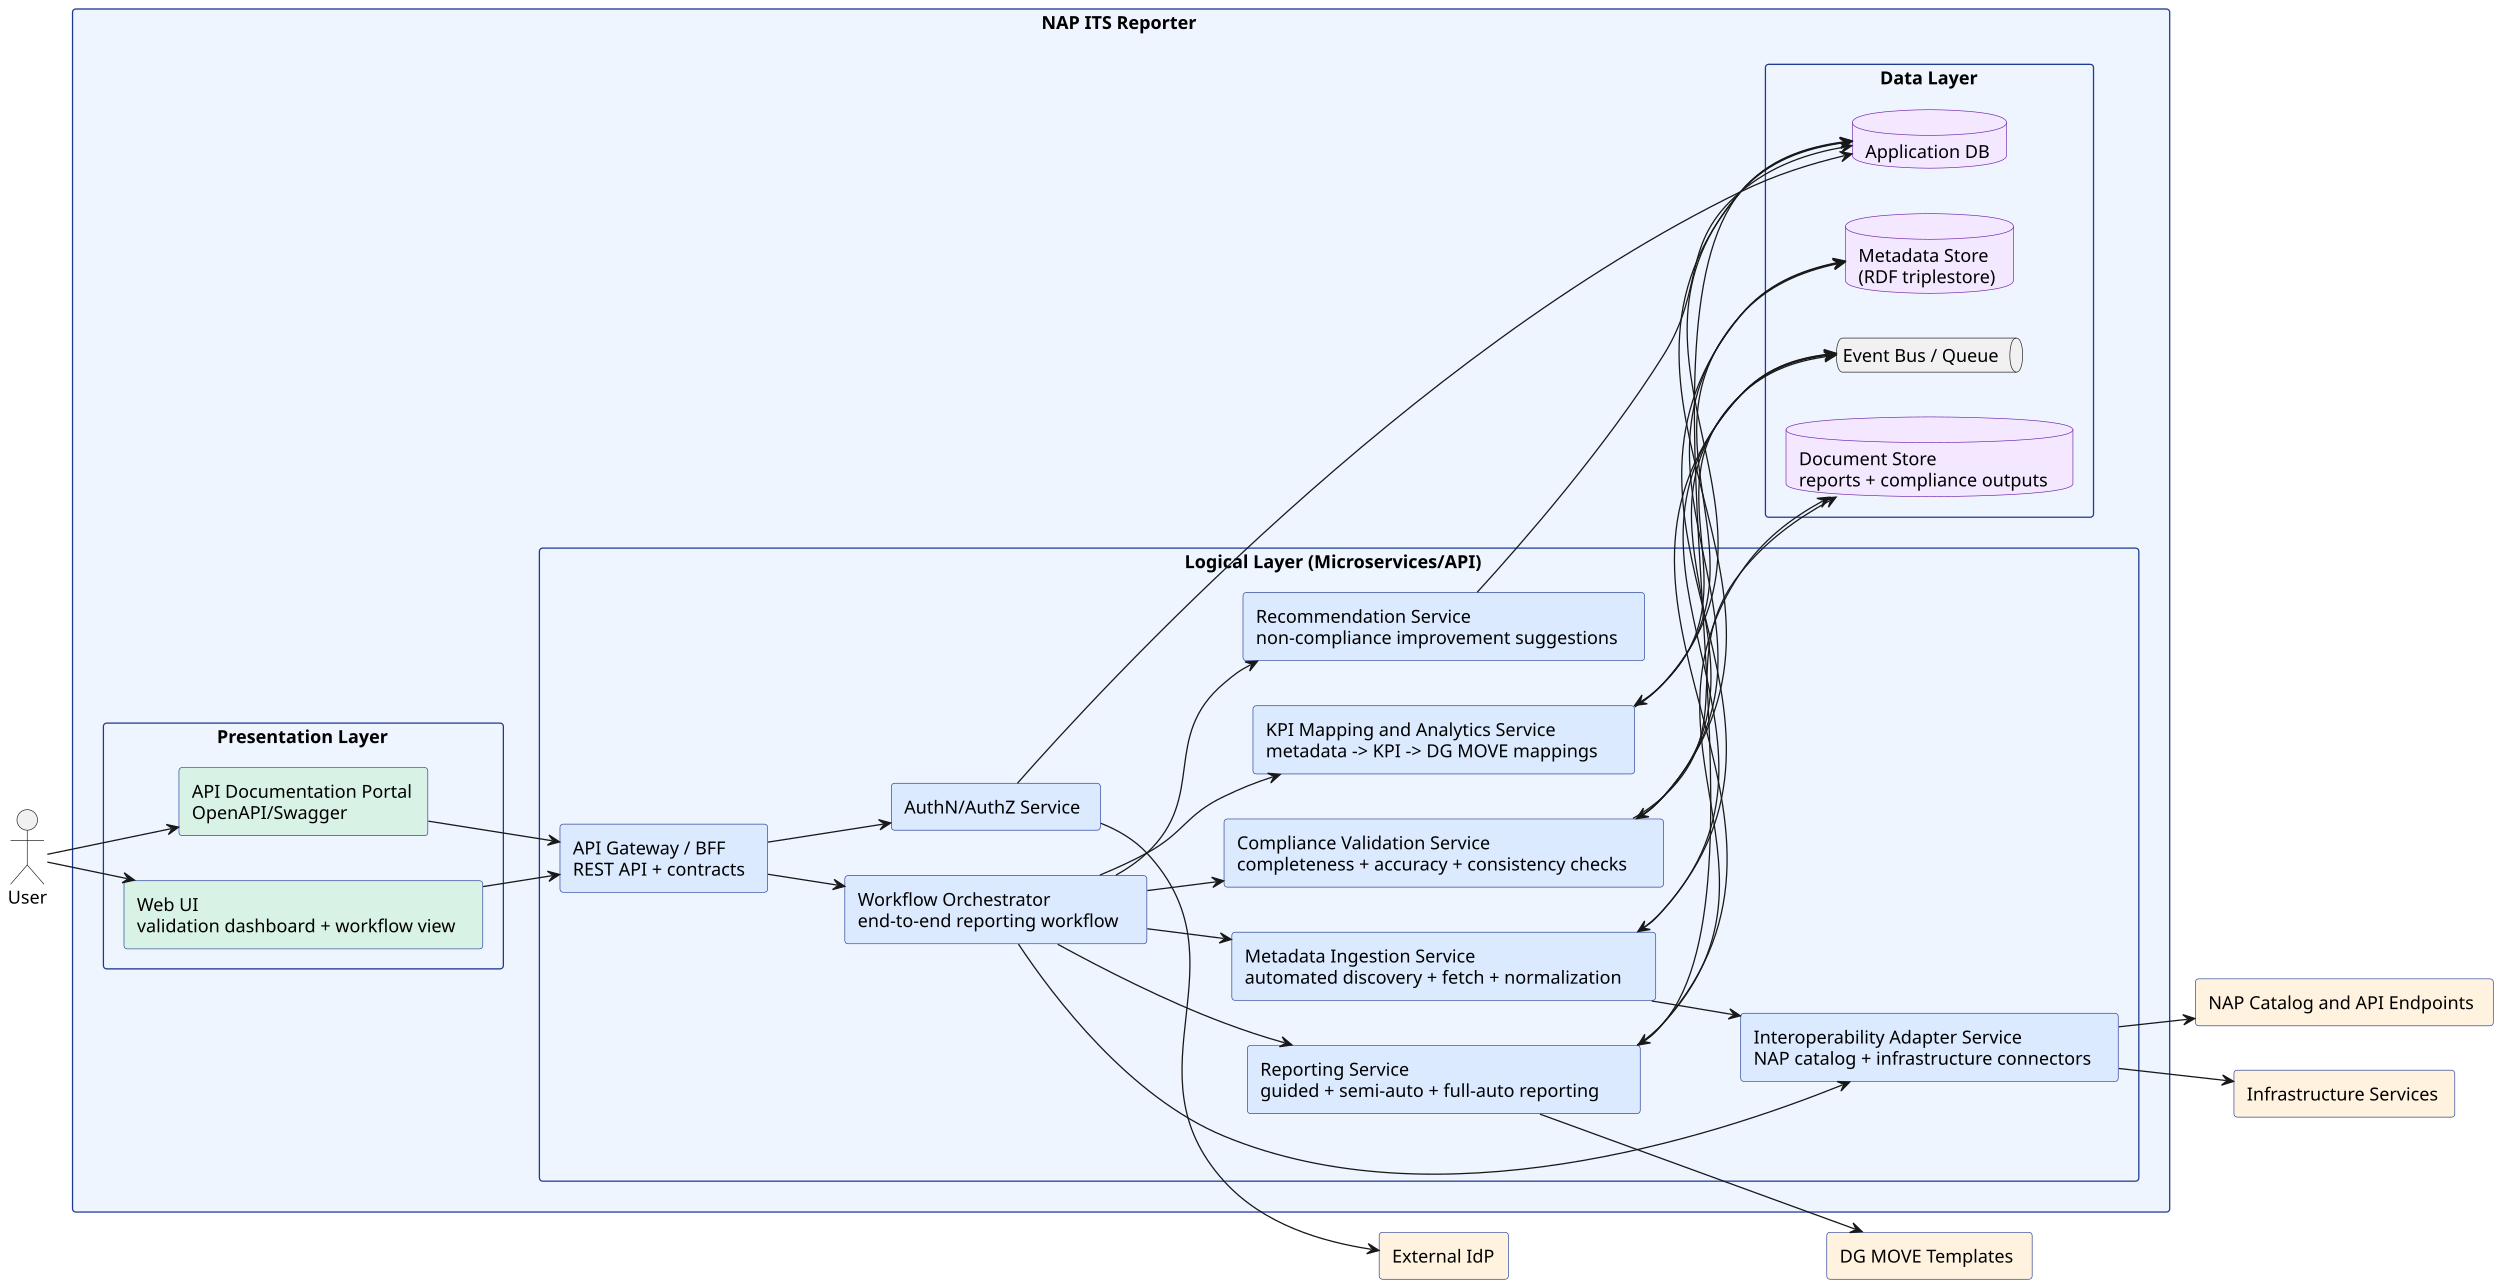
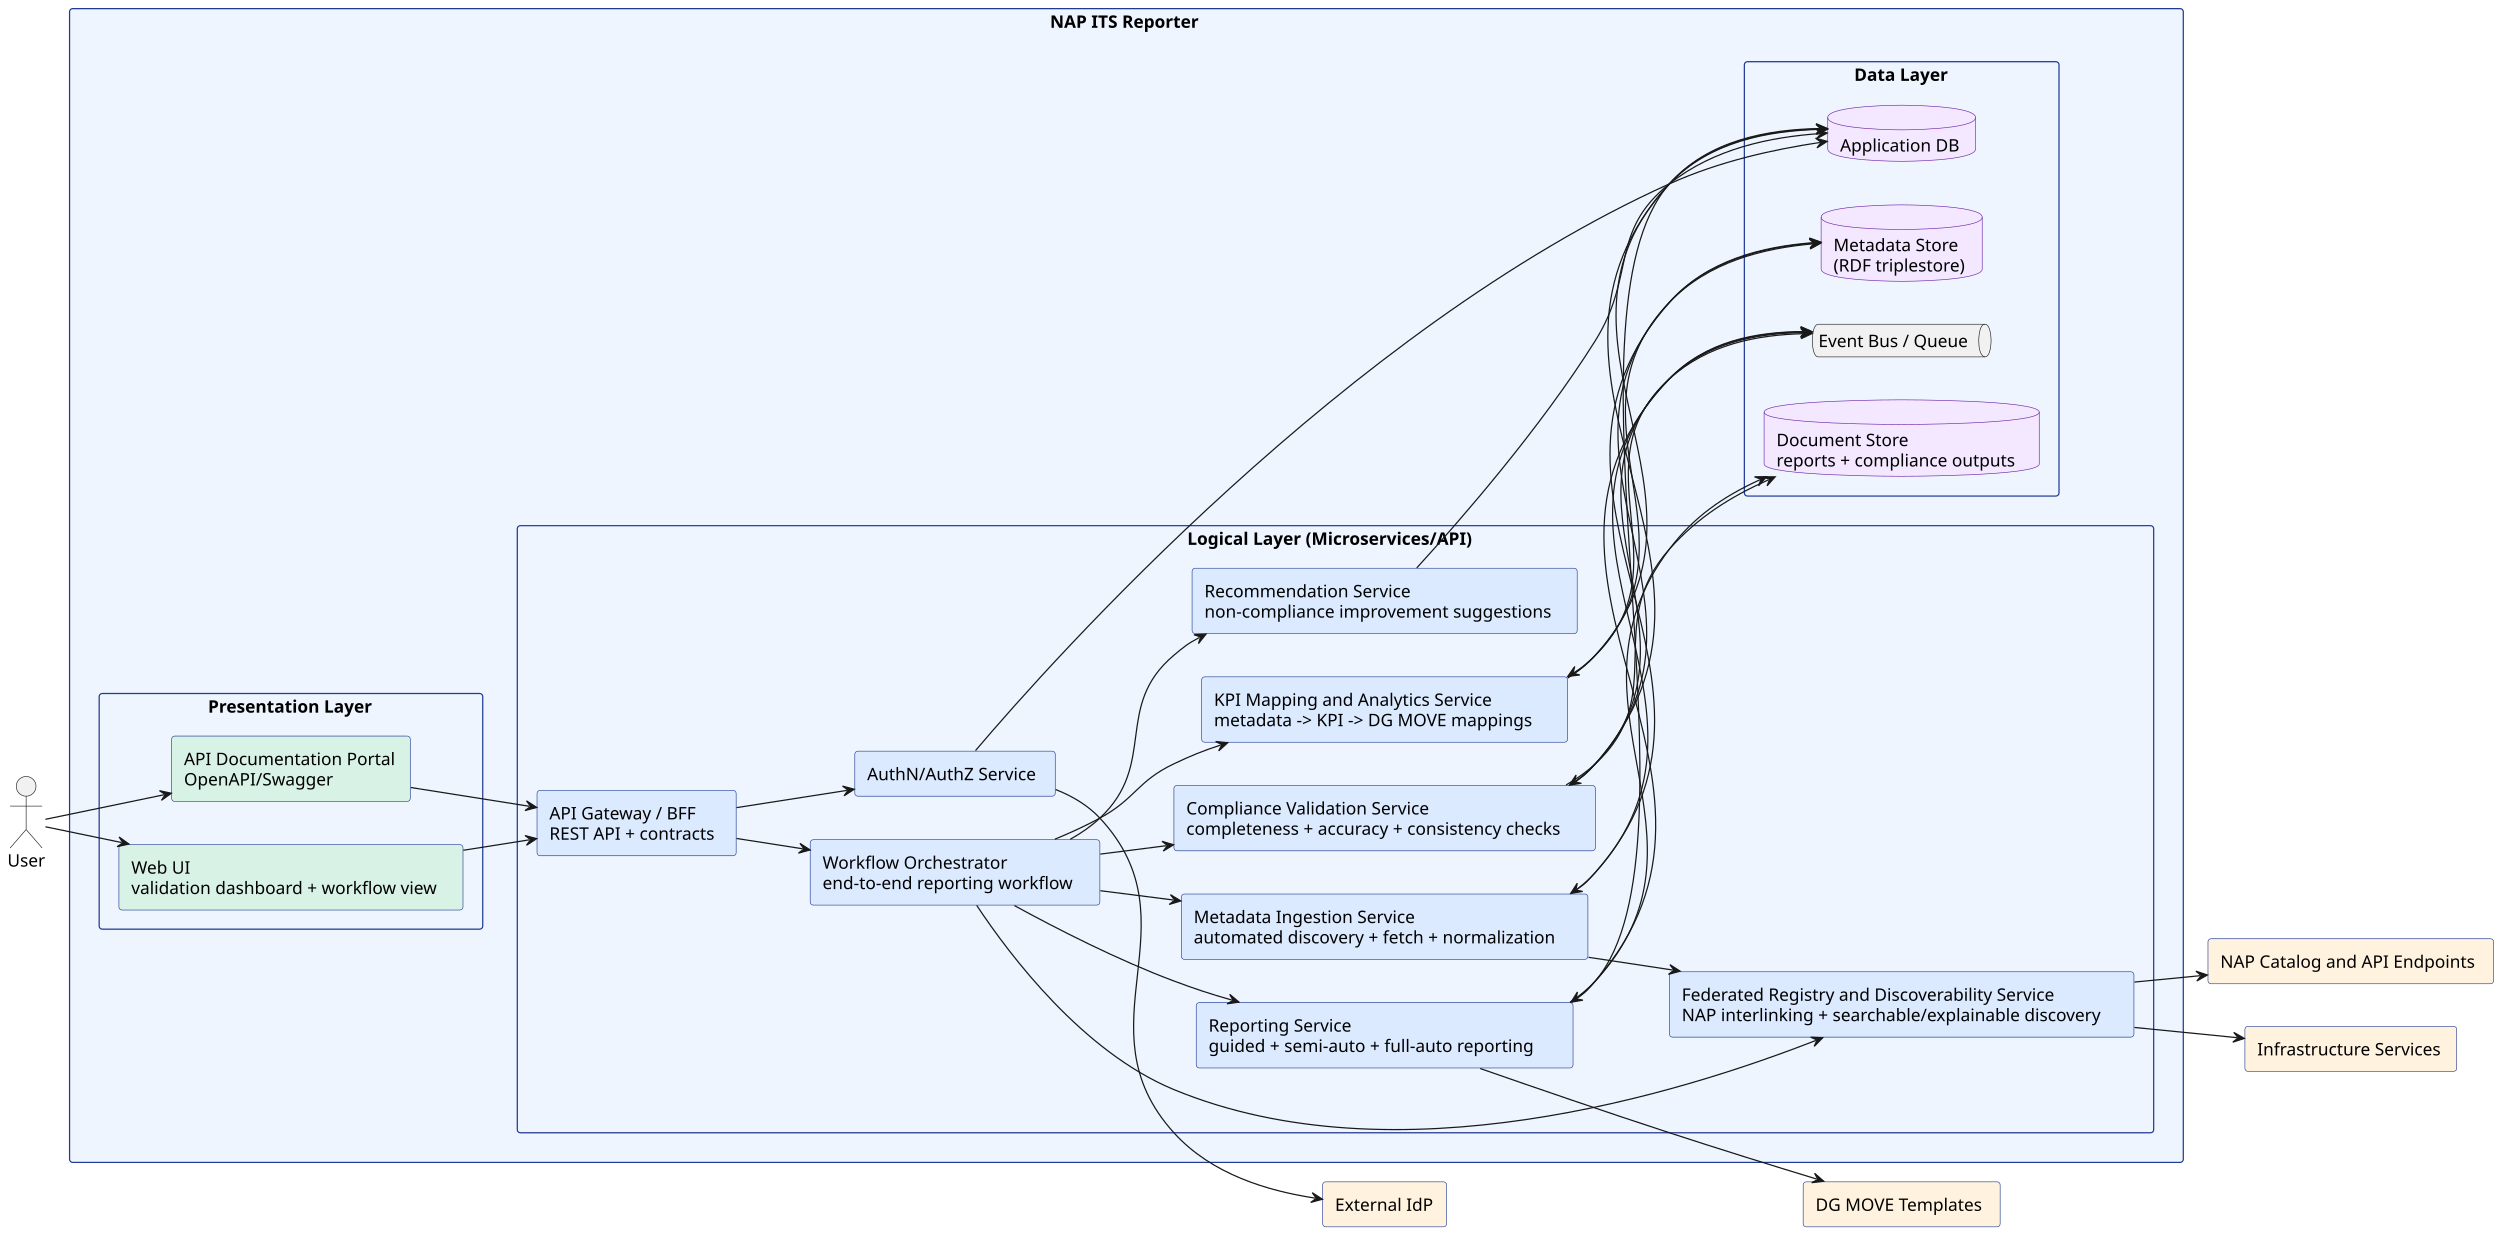
- <svg xmlns="http://www.w3.org/2000/svg" contentStyleType="text/css" data-diagram-type="DESCRIPTION" height="1000px" preserveAspectRatio="none" style="width:1943px;height:1000px;background:#FFFFFF;" version="1.1" viewBox="0 0 1943 1000" width="1943px" zoomAndPan="magnify">
+ <svg xmlns="http://www.w3.org/2000/svg" contentStyleType="text/css" data-diagram-type="DESCRIPTION" height="1000px" preserveAspectRatio="none" style="width:2026px;height:1000px;background:#FFFFFF;" version="1.1" viewBox="0 0 2026 1000" width="2026px" zoomAndPan="magnify">
  <defs />
  <g>
    <g class="cluster" data-entity="NAP ITS Reporter" data-source-line="18" data-uid="ent0003" id="cluster_NAP ITS Reporter">
-       <rect fill="#EEF5FF" height="935" rx="2.5" ry="2.5" style="stroke:#1F3A93;stroke-width:1;" width="1629.92" x="56.37" y="7" />
-       <text fill="#000000" font-family="sans-serif" font-size="14" font-weight="bold" lengthAdjust="spacing" textLength="123.867" x="809.396" y="22.535">NAP ITS Reporter</text>
+       <rect fill="#EEF5FF" height="935" rx="2.5" ry="2.5" style="stroke:#1F3A93;stroke-width:1;" width="1712.97" x="56.37" y="7" />
+       <text fill="#000000" font-family="sans-serif" font-size="14" font-weight="bold" lengthAdjust="spacing" textLength="123.867" x="850.921" y="22.535">NAP ITS Reporter</text>
    </g>
    <g class="cluster" data-entity="Presentation Layer" data-source-line="19" data-uid="ent0004" id="cluster_Presentation Layer">
      <rect fill="#EEF5FF" height="191" rx="2.5" ry="2.5" style="stroke:#1F3A93;stroke-width:1;" width="310.84" x="80.37" y="562" />
      <text fill="#000000" font-family="sans-serif" font-size="14" font-weight="bold" lengthAdjust="spacing" textLength="134.449" x="168.565" y="577.535">Presentation Layer</text>
    </g>
    <g class="cluster" data-entity="Logical Layer .Microservices.API." data-source-line="24" data-uid="ent0007" id="cluster_Logical Layer .Microservices.API.">
-       <rect fill="#EEF5FF" height="492" rx="2.5" ry="2.5" style="stroke:#1F3A93;stroke-width:1;" width="1243.08" x="419.21" y="426" />
-       <text fill="#000000" font-family="sans-serif" font-size="14" font-weight="bold" lengthAdjust="spacing" textLength="240.194" x="920.653" y="441.535">Logical Layer (Microservices/API)</text>
+       <rect fill="#EEF5FF" height="492" rx="2.5" ry="2.5" style="stroke:#1F3A93;stroke-width:1;" width="1326.13" x="419.21" y="426" />
+       <text fill="#000000" font-family="sans-serif" font-size="14" font-weight="bold" lengthAdjust="spacing" textLength="240.194" x="962.178" y="441.535">Logical Layer (Microservices/API)</text>
    </g>
    <g class="cluster" data-entity="Data Layer" data-source-line="36" data-uid="ent0017" id="cluster_Data Layer">
-       <rect fill="#EEF5FF" height="352" rx="2.5" ry="2.5" style="stroke:#1F3A93;stroke-width:1;" width="254.99" x="1372.09" y="50" />
-       <text fill="#000000" font-family="sans-serif" font-size="14" font-weight="bold" lengthAdjust="spacing" textLength="76.952" x="1461.109" y="65.535">Data Layer</text>
+       <rect fill="#EEF5FF" height="352" rx="2.5" ry="2.5" style="stroke:#1F3A93;stroke-width:1;" width="254.99" x="1413.62" y="50" />
+       <text fill="#000000" font-family="sans-serif" font-size="14" font-weight="bold" lengthAdjust="spacing" textLength="76.952" x="1502.639" y="65.535">Data Layer</text>
    </g>
    <g class="entity" data-entity="UI" data-source-line="20" data-uid="ent0005" id="entity_UI">
      <rect fill="#D9F2E6" height="52.977" rx="2.5" ry="2.5" style="stroke:#1F3A93;stroke-width:0.5;" width="278.843" x="96.37" y="684.51" />
      <text fill="#000000" font-family="sans-serif" font-size="14" lengthAdjust="spacing" textLength="46.751" x="106.37" y="708.045">Web UI</text>
      <text fill="#000000" font-family="sans-serif" font-size="14" lengthAdjust="spacing" textLength="258.843" x="106.37" y="724.533">validation dashboard + workflow view</text>
    </g>
    <g class="entity" data-entity="APIDOC" data-source-line="21" data-uid="ent0006" id="entity_APIDOC">
      <rect fill="#D9F2E6" height="52.977" rx="2.5" ry="2.5" style="stroke:#1F3A93;stroke-width:0.5;" width="193.414" x="139.08" y="596.51" />
      <text fill="#000000" font-family="sans-serif" font-size="14" lengthAdjust="spacing" textLength="173.414" x="149.08" y="620.045">API Documentation Portal</text>
      <text fill="#000000" font-family="sans-serif" font-size="14" lengthAdjust="spacing" textLength="121.994" x="149.08" y="636.533">OpenAPI/Swagger</text>
    </g>
    <g class="entity" data-entity="BFF" data-source-line="25" data-uid="ent0008" id="entity_BFF">
      <rect fill="#DBEAFE" height="52.977" rx="2.5" ry="2.5" style="stroke:#1F3A93;stroke-width:0.5;" width="161.381" x="435.21" y="640.51" />
      <text fill="#000000" font-family="sans-serif" font-size="14" lengthAdjust="spacing" textLength="121.844" x="445.21" y="664.045">API Gateway / BFF</text>
      <text fill="#000000" font-family="sans-serif" font-size="14" lengthAdjust="spacing" textLength="141.381" x="445.21" y="680.533">REST API + contracts</text>
    </g>
    <g class="entity" data-entity="ING" data-source-line="26" data-uid="ent0009" id="entity_ING">
      <rect fill="#DBEAFE" height="52.977" rx="2.5" ry="2.5" style="stroke:#1F3A93;stroke-width:0.5;" width="329.449" x="957.38" y="724.51" />
      <text fill="#000000" font-family="sans-serif" font-size="14" lengthAdjust="spacing" textLength="181.487" x="967.38" y="748.045">Metadata Ingestion Service</text>
      <text fill="#000000" font-family="sans-serif" font-size="14" lengthAdjust="spacing" textLength="309.449" x="967.38" y="764.533">automated discovery + fetch + normalization</text>
    </g>
-     <g class="entity" data-entity="INTEROP" data-source-line="27" data-uid="ent0010" id="entity_INTEROP">
-       <rect fill="#DBEAFE" height="52.977" rx="2.5" ry="2.5" style="stroke:#1F3A93;stroke-width:0.5;" width="293.41" x="1352.88" y="787.51" />
-       <text fill="#000000" font-family="sans-serif" font-size="14" lengthAdjust="spacing" textLength="213.63" x="1362.88" y="811.045">Interoperability Adapter Service</text>
-       <text fill="#000000" font-family="sans-serif" font-size="14" lengthAdjust="spacing" textLength="273.41" x="1362.88" y="827.533">NAP catalog + infrastructure connectors</text>
+     <g class="entity" data-entity="REGDISC" data-source-line="27" data-uid="ent0010" id="entity_REGDISC">
+       <rect fill="#DBEAFE" height="52.977" rx="2.5" ry="2.5" style="stroke:#1F3A93;stroke-width:0.5;" width="376.46" x="1352.88" y="787.51" />
+       <text fill="#000000" font-family="sans-serif" font-size="14" lengthAdjust="spacing" textLength="311.801" x="1362.88" y="811.045">Federated Registry and Discoverability Service</text>
+       <text fill="#000000" font-family="sans-serif" font-size="14" lengthAdjust="spacing" textLength="356.46" x="1362.88" y="827.533">NAP interlinking + searchable/explainable discovery</text>
    </g>
    <g class="entity" data-entity="VAL" data-source-line="28" data-uid="ent0011" id="entity_VAL">
      <rect fill="#DBEAFE" height="52.977" rx="2.5" ry="2.5" style="stroke:#1F3A93;stroke-width:0.5;" width="341.549" x="951.33" y="636.51" />
      <text fill="#000000" font-family="sans-serif" font-size="14" lengthAdjust="spacing" textLength="203.936" x="961.33" y="660.045">Compliance Validation Service</text>
      <text fill="#000000" font-family="sans-serif" font-size="14" lengthAdjust="spacing" textLength="321.549" x="961.33" y="676.533">completeness + accuracy + consistency checks</text>
    </g>
    <g class="entity" data-entity="KPI" data-source-line="29" data-uid="ent0012" id="entity_KPI">
      <rect fill="#DBEAFE" height="52.977" rx="2.5" ry="2.5" style="stroke:#1F3A93;stroke-width:0.5;" width="296.603" x="973.81" y="548.51" />
      <text fill="#000000" font-family="sans-serif" font-size="14" lengthAdjust="spacing" textLength="231.102" x="983.81" y="572.045">KPI Mapping and Analytics Service</text>
      <text fill="#000000" font-family="sans-serif" font-size="14" lengthAdjust="spacing" textLength="276.603" x="983.81" y="588.533">metadata -&gt; KPI -&gt; DG MOVE mappings</text>
    </g>
    <g class="entity" data-entity="REP" data-source-line="30" data-uid="ent0013" id="entity_REP">
      <rect fill="#DBEAFE" height="52.977" rx="2.5" ry="2.5" style="stroke:#1F3A93;stroke-width:0.5;" width="305.359" x="969.43" y="812.51" />
      <text fill="#000000" font-family="sans-serif" font-size="14" lengthAdjust="spacing" textLength="118.255" x="979.43" y="836.045">Reporting Service</text>
      <text fill="#000000" font-family="sans-serif" font-size="14" lengthAdjust="spacing" textLength="285.359" x="979.43" y="852.533">guided + semi-auto + full-auto reporting</text>
    </g>
    <g class="entity" data-entity="REC" data-source-line="31" data-uid="ent0014" id="entity_REC">
      <rect fill="#DBEAFE" height="52.977" rx="2.5" ry="2.5" style="stroke:#1F3A93;stroke-width:0.5;" width="312.1" x="966.06" y="460.51" />
      <text fill="#000000" font-family="sans-serif" font-size="14" lengthAdjust="spacing" textLength="169.928" x="976.06" y="484.045">Recommendation Service</text>
      <text fill="#000000" font-family="sans-serif" font-size="14" lengthAdjust="spacing" textLength="292.1" x="976.06" y="500.533">non-compliance improvement suggestions</text>
    </g>
    <g class="entity" data-entity="WF" data-source-line="32" data-uid="ent0015" id="entity_WF">
      <rect fill="#DBEAFE" height="52.977" rx="2.5" ry="2.5" style="stroke:#1F3A93;stroke-width:0.5;" width="234.744" x="656.59" y="680.51" />
      <text fill="#000000" font-family="sans-serif" font-size="14" lengthAdjust="spacing" textLength="153.159" x="666.59" y="704.045">Workflow Orchestrator</text>
      <text fill="#000000" font-family="sans-serif" font-size="14" lengthAdjust="spacing" textLength="214.744" x="666.59" y="720.533">end-to-end reporting workflow</text>
    </g>
    <g class="entity" data-entity="IAM" data-source-line="33" data-uid="ent0016" id="entity_IAM">
      <rect fill="#DBEAFE" height="36.488" rx="2.5" ry="2.5" style="stroke:#1F3A93;stroke-width:0.5;" width="162.454" x="692.73" y="608.75" />
      <text fill="#000000" font-family="sans-serif" font-size="14" lengthAdjust="spacing" textLength="142.454" x="702.73" y="632.285">AuthN/AuthZ Service</text>
    </g>
    <g class="entity" data-entity="META" data-source-line="37" data-uid="ent0018" id="entity_META">
-       <path d="M1434.31,176.01 C1434.31,166.01 1499.585,166.01 1499.585,166.01 C1499.585,166.01 1564.861,166.01 1564.861,176.01 L1564.861,217.987 C1564.861,227.987 1499.585,227.987 1499.585,227.987 C1499.585,227.987 1434.31,227.987 1434.31,217.987 L1434.31,176.01" fill="#F3E8FF" style="stroke:#6B21A8;stroke-width:0.5;" />
-       <path d="M1434.31,176.01 C1434.31,186.01 1499.585,186.01 1499.585,186.01 C1499.585,186.01 1564.861,186.01 1564.861,176.01" fill="none" style="stroke:#6B21A8;stroke-width:0.5;" />
-       <text fill="#000000" font-family="sans-serif" font-size="14" lengthAdjust="spacing" textLength="101.671" x="1444.31" y="203.545">Metadata Store</text>
-       <text fill="#000000" font-family="sans-serif" font-size="14" lengthAdjust="spacing" textLength="110.551" x="1444.31" y="220.033">(RDF triplestore)</text>
+       <path d="M1475.84,176.01 C1475.84,166.01 1541.115,166.01 1541.115,166.01 C1541.115,166.01 1606.391,166.01 1606.391,176.01 L1606.391,217.987 C1606.391,227.987 1541.115,227.987 1541.115,227.987 C1541.115,227.987 1475.84,227.987 1475.84,217.987 L1475.84,176.01" fill="#F3E8FF" style="stroke:#6B21A8;stroke-width:0.5;" />
+       <path d="M1475.84,176.01 C1475.84,186.01 1541.115,186.01 1541.115,186.01 C1541.115,186.01 1606.391,186.01 1606.391,176.01" fill="none" style="stroke:#6B21A8;stroke-width:0.5;" />
+       <text fill="#000000" font-family="sans-serif" font-size="14" lengthAdjust="spacing" textLength="101.671" x="1485.84" y="203.545">Metadata Store</text>
+       <text fill="#000000" font-family="sans-serif" font-size="14" lengthAdjust="spacing" textLength="110.551" x="1485.84" y="220.033">(RDF triplestore)</text>
    </g>
    <g class="entity" data-entity="APPDB" data-source-line="38" data-uid="ent0019" id="entity_APPDB">
-       <path d="M1439.68,95.25 C1439.68,85.25 1499.589,85.25 1499.589,85.25 C1499.589,85.25 1559.498,85.25 1559.498,95.25 L1559.498,120.738 C1559.498,130.738 1499.589,130.738 1499.589,130.738 C1499.589,130.738 1439.68,130.738 1439.68,120.738 L1439.68,95.25" fill="#F3E8FF" style="stroke:#6B21A8;stroke-width:0.5;" />
-       <path d="M1439.68,95.25 C1439.68,105.25 1499.589,105.25 1499.589,105.25 C1499.589,105.25 1559.498,105.25 1559.498,95.25" fill="none" style="stroke:#6B21A8;stroke-width:0.5;" />
-       <text fill="#000000" font-family="sans-serif" font-size="14" lengthAdjust="spacing" textLength="99.818" x="1449.68" y="122.785">Application DB</text>
+       <path d="M1481.2,95.25 C1481.2,85.25 1541.109,85.25 1541.109,85.25 C1541.109,85.25 1601.018,85.25 1601.018,95.25 L1601.018,120.738 C1601.018,130.738 1541.109,130.738 1541.109,130.738 C1541.109,130.738 1481.2,130.738 1481.2,120.738 L1481.2,95.25" fill="#F3E8FF" style="stroke:#6B21A8;stroke-width:0.5;" />
+       <path d="M1481.2,95.25 C1481.2,105.25 1541.109,105.25 1541.109,105.25 C1541.109,105.25 1601.018,105.25 1601.018,95.25" fill="none" style="stroke:#6B21A8;stroke-width:0.5;" />
+       <text fill="#000000" font-family="sans-serif" font-size="14" lengthAdjust="spacing" textLength="99.818" x="1491.2" y="122.785">Application DB</text>
    </g>
    <g class="entity" data-entity="DOCS" data-source-line="39" data-uid="ent0020" id="entity_DOCS">
-       <path d="M1388.09,334.01 C1388.09,324.01 1499.587,324.01 1499.587,324.01 C1499.587,324.01 1611.083,324.01 1611.083,334.01 L1611.083,375.987 C1611.083,385.987 1499.587,385.987 1499.587,385.987 C1499.587,385.987 1388.09,385.987 1388.09,375.987 L1388.09,334.01" fill="#F3E8FF" style="stroke:#6B21A8;stroke-width:0.5;" />
-       <path d="M1388.09,334.01 C1388.09,344.01 1499.587,344.01 1499.587,344.01 C1499.587,344.01 1611.083,344.01 1611.083,334.01" fill="none" style="stroke:#6B21A8;stroke-width:0.5;" />
-       <text fill="#000000" font-family="sans-serif" font-size="14" lengthAdjust="spacing" textLength="109.074" x="1398.09" y="361.545">Document Store</text>
-       <text fill="#000000" font-family="sans-serif" font-size="14" lengthAdjust="spacing" textLength="202.993" x="1398.09" y="378.033">reports + compliance outputs</text>
+       <path d="M1429.62,334.01 C1429.62,324.01 1541.117,324.01 1541.117,324.01 C1541.117,324.01 1652.613,324.01 1652.613,334.01 L1652.613,375.987 C1652.613,385.987 1541.117,385.987 1541.117,385.987 C1541.117,385.987 1429.62,385.987 1429.62,375.987 L1429.62,334.01" fill="#F3E8FF" style="stroke:#6B21A8;stroke-width:0.5;" />
+       <path d="M1429.62,334.01 C1429.62,344.01 1541.117,344.01 1541.117,344.01 C1541.117,344.01 1652.613,344.01 1652.613,334.01" fill="none" style="stroke:#6B21A8;stroke-width:0.5;" />
+       <text fill="#000000" font-family="sans-serif" font-size="14" lengthAdjust="spacing" textLength="109.074" x="1439.62" y="361.545">Document Store</text>
+       <text fill="#000000" font-family="sans-serif" font-size="14" lengthAdjust="spacing" textLength="202.993" x="1439.62" y="378.033">reports + compliance outputs</text>
    </g>
    <g class="entity" data-entity="MQ" data-source-line="40" data-uid="ent0021" id="entity_MQ">
-       <path d="M1432.13,262.75 L1567.05,262.75 C1572.05,262.75 1572.05,275.994 1572.05,275.994 C1572.05,275.994 1572.05,289.238 1567.05,289.238 L1432.13,289.238 C1427.13,289.238 1427.13,275.994 1427.13,275.994 C1427.13,275.994 1427.13,262.75 1432.13,262.75" fill="#F1F1F1" style="stroke:#181818;stroke-width:0.5;" />
-       <path d="M1567.05,262.75 C1562.05,262.75 1562.05,275.994 1562.05,275.994 C1562.05,289.238 1567.05,289.238 1567.05,289.238" fill="none" style="stroke:#181818;stroke-width:0.5;" />
-       <text fill="#000000" font-family="sans-serif" font-size="14" lengthAdjust="spacing" textLength="124.92" x="1432.13" y="281.285">Event Bus / Queue</text>
+       <path d="M1473.65,262.75 L1608.57,262.75 C1613.57,262.75 1613.57,275.994 1613.57,275.994 C1613.57,275.994 1613.57,289.238 1608.57,289.238 L1473.65,289.238 C1468.65,289.238 1468.65,275.994 1468.65,275.994 C1468.65,275.994 1468.65,262.75 1473.65,262.75" fill="#F1F1F1" style="stroke:#181818;stroke-width:0.5;" />
+       <path d="M1608.57,262.75 C1603.57,262.75 1603.57,275.994 1603.57,275.994 C1603.57,289.238 1608.57,289.238 1608.57,289.238" fill="none" style="stroke:#181818;stroke-width:0.5;" />
+       <text fill="#000000" font-family="sans-serif" font-size="14" lengthAdjust="spacing" textLength="124.92" x="1473.65" y="281.285">Event Bus / Queue</text>
    </g>
    <g class="entity" data-entity="USER" data-source-line="16" data-uid="ent0002" id="entity_USER">
      <ellipse cx="21.183" cy="637.25" fill="#F1F1F1" rx="8" ry="8" style="stroke:#181818;stroke-width:0.5;" />
      <path d="M21.183,645.25 L21.183,672.25 M8.183,653.25 L34.183,653.25 M21.183,672.25 L8.183,687.25 M21.183,672.25 L34.183,687.25" fill="none" style="stroke:#181818;stroke-width:0.5;" />
      <text fill="#000000" font-family="sans-serif" font-size="14" lengthAdjust="spacing" textLength="30.365" x="6" y="702.285">User</text>
    </g>
    <g class="entity" data-entity="NAP" data-source-line="44" data-uid="ent0022" id="entity_NAP">
-       <rect fill="#FFF3E0" height="36.488" rx="2.5" ry="2.5" style="stroke:#1F3A93;stroke-width:0.5;" width="231.49" x="1706.29" y="760.75" />
-       <text fill="#000000" font-family="sans-serif" font-size="14" lengthAdjust="spacing" textLength="211.49" x="1716.29" y="784.285">NAP Catalog and API Endpoints</text>
+       <rect fill="#FFF3E0" height="36.488" rx="2.5" ry="2.5" style="stroke:#1F3A93;stroke-width:0.5;" width="231.49" x="1789.34" y="760.75" />
+       <text fill="#000000" font-family="sans-serif" font-size="14" lengthAdjust="spacing" textLength="211.49" x="1799.34" y="784.285">NAP Catalog and API Endpoints</text>
    </g>
    <g class="entity" data-entity="INFRA" data-source-line="45" data-uid="ent0023" id="entity_INFRA">
-       <rect fill="#FFF3E0" height="36.488" rx="2.5" ry="2.5" style="stroke:#1F3A93;stroke-width:0.5;" width="171.642" x="1736.22" y="831.75" />
-       <text fill="#000000" font-family="sans-serif" font-size="14" lengthAdjust="spacing" textLength="151.642" x="1746.22" y="855.285">Infrastructure Services</text>
+       <rect fill="#FFF3E0" height="36.488" rx="2.5" ry="2.5" style="stroke:#1F3A93;stroke-width:0.5;" width="171.642" x="1819.27" y="831.75" />
+       <text fill="#000000" font-family="sans-serif" font-size="14" lengthAdjust="spacing" textLength="151.642" x="1829.27" y="855.285">Infrastructure Services</text>
    </g>
    <g class="entity" data-entity="DGT" data-source-line="46" data-uid="ent0024" id="entity_DGT">
-       <rect fill="#FFF3E0" height="36.488" rx="2.5" ry="2.5" style="stroke:#1F3A93;stroke-width:0.5;" width="159.624" x="1419.77" y="957.75" />
-       <text fill="#000000" font-family="sans-serif" font-size="14" lengthAdjust="spacing" textLength="139.624" x="1429.77" y="981.285">DG MOVE Templates</text>
+       <rect fill="#FFF3E0" height="36.488" rx="2.5" ry="2.5" style="stroke:#1F3A93;stroke-width:0.5;" width="159.624" x="1461.3" y="957.75" />
+       <text fill="#000000" font-family="sans-serif" font-size="14" lengthAdjust="spacing" textLength="139.624" x="1471.3" y="981.285">DG MOVE Templates</text>
    </g>
    <g class="entity" data-entity="IDP" data-source-line="47" data-uid="ent0025" id="entity_IDP">
      <rect fill="#FFF3E0" height="36.488" rx="2.5" ry="2.5" style="stroke:#1F3A93;stroke-width:0.5;" width="100.418" x="1071.9" y="957.75" />
      <text fill="#000000" font-family="sans-serif" font-size="14" lengthAdjust="spacing" textLength="80.418" x="1081.9" y="981.285">External IdP</text>
    </g>
    <g class="link" data-entity-1="USER" data-entity-2="UI" data-source-line="49" data-uid="lnk26" id="link_USER_UI">
      <path d="M36.8,670.02 C51.9,673.15 71.204,677.145 98.634,682.815" fill="none" id="USER-to-UI" style="stroke:#181818;stroke-width:1;" />
      <polygon fill="#181818" points="104.51,684.03,96.506,678.291,99.614,683.018,94.887,686.125,104.51,684.03" style="stroke:#181818;stroke-width:1;" />
    </g>
    <g class="link" data-entity-1="UI" data-entity-2="BFF" data-source-line="50" data-uid="lnk27" id="link_UI_BFF">
      <path d="M375.44,689.06 C395.84,685.83 410.344,683.536 429.014,680.586" fill="none" id="UI-to-BFF" style="stroke:#181818;stroke-width:1;" />
      <polygon fill="#181818" points="434.94,679.65,425.426,677.104,430.001,680.43,426.675,685.006,434.94,679.65" style="stroke:#181818;stroke-width:1;" />
    </g>
    <g class="link" data-entity-1="USER" data-entity-2="APIDOC" data-source-line="51" data-uid="lnk28" id="link_USER_APIDOC">
      <path d="M36.8,663.97 C58.09,659.56 93.545,652.226 132.965,644.066" fill="none" id="USER-to-APIDOC" style="stroke:#181818;stroke-width:1;" />
      <polygon fill="#181818" points="138.84,642.85,129.216,640.757,133.944,643.864,130.838,648.591,138.84,642.85" style="stroke:#181818;stroke-width:1;" />
    </g>
    <g class="link" data-entity-1="APIDOC" data-entity-2="BFF" data-source-line="52" data-uid="lnk29" id="link_APIDOC_BFF">
      <path d="M332.89,638.2 C366.17,643.47 397.174,648.372 429.014,653.412" fill="none" id="APIDOC-to-BFF" style="stroke:#181818;stroke-width:1;" />
      <polygon fill="#181818" points="434.94,654.35,426.676,648.992,430.002,653.568,425.425,656.894,434.94,654.35" style="stroke:#181818;stroke-width:1;" />
    </g>
    <g class="link" data-entity-1="BFF" data-entity-2="IAM" data-source-line="53" data-uid="lnk30" id="link_BFF_IAM">
      <path d="M596.86,654.5 C627.24,649.76 655.912,645.275 686.352,640.525" fill="none" id="BFF-to-IAM" style="stroke:#181818;stroke-width:1;" />
      <polygon fill="#181818" points="692.28,639.6,682.771,637.035,687.34,640.371,684.004,644.94,692.28,639.6" style="stroke:#181818;stroke-width:1;" />
    </g>
    <g class="link" data-entity-1="BFF" data-entity-2="WF" data-source-line="54" data-uid="lnk31" id="link_BFF_WF">
      <path d="M596.86,679.49 C615.79,682.44 630.432,684.735 650.622,687.885" fill="none" id="BFF-to-WF" style="stroke:#181818;stroke-width:1;" />
      <polygon fill="#181818" points="656.55,688.81,648.274,683.47,651.61,688.039,647.041,691.375,656.55,688.81" style="stroke:#181818;stroke-width:1;" />
    </g>
    <g class="link" data-entity-1="WF" data-entity-2="ING" data-source-line="56" data-uid="lnk32" id="link_WF_ING">
      <path d="M891.67,721.83 C912.67,724.5 928.958,726.574 951.008,729.374" fill="none" id="WF-to-ING" style="stroke:#181818;stroke-width:1;" />
      <polygon fill="#181818" points="956.96,730.13,948.536,725.028,952,729.5,947.528,732.964,956.96,730.13" style="stroke:#181818;stroke-width:1;" />
    </g>
-     <g class="link" data-entity-1="WF" data-entity-2="INTEROP" data-source-line="57" data-uid="lnk33" id="link_WF_INTEROP">
-       <path d="M791.51,733.71 C818.85,774.96 877.78,852.58 951.33,883 C1117.25,951.62 1328.133,884.948 1432.083,843.149" fill="none" id="WF-to-INTEROP" style="stroke:#181818;stroke-width:1;" />
-       <polygon fill="#181818" points="1437.65,840.91,1427.807,840.557,1433.011,842.775,1430.792,847.979,1437.65,840.91" style="stroke:#181818;stroke-width:1;" />
+     <g class="link" data-entity-1="WF" data-entity-2="REGDISC" data-source-line="57" data-uid="lnk33" id="link_WF_REGDISC">
+       <path d="M791.51,733.71 C818.85,774.96 877.78,852.58 951.33,883 C1131.08,957.34 1360.752,886.484 1471.582,843.164" fill="none" id="WF-to-REGDISC" style="stroke:#181818;stroke-width:1;" />
+       <polygon fill="#181818" points="1477.17,840.98,1467.331,840.531,1472.513,842.8,1470.244,847.982,1477.17,840.98" style="stroke:#181818;stroke-width:1;" />
    </g>
    <g class="link" data-entity-1="WF" data-entity-2="VAL" data-source-line="58" data-uid="lnk34" id="link_WF_VAL">
      <path d="M891.67,692.16 C910.8,689.73 925.018,687.914 945.138,685.364" fill="none" id="WF-to-VAL" style="stroke:#181818;stroke-width:1;" />
      <polygon fill="#181818" points="951.09,684.61,941.659,681.773,946.13,685.239,942.664,689.71,951.09,684.61" style="stroke:#181818;stroke-width:1;" />
    </g>
    <g class="link" data-entity-1="WF" data-entity-2="KPI" data-source-line="59" data-uid="lnk35" id="link_WF_KPI">
      <path d="M854.81,680.11 C867.29,674.97 879.85,669.23 891.33,663 C920.4,647.23 921.46,633.18 951.33,619 C965.09,612.47 974.234,608.665 989.244,603.785" fill="none" id="WF-to-KPI" style="stroke:#181818;stroke-width:1;" />
      <polygon fill="#181818" points="994.95,601.93,985.154,600.909,990.195,603.476,987.628,608.517,994.95,601.93" style="stroke:#181818;stroke-width:1;" />
    </g>
    <g class="link" data-entity-1="WF" data-entity-2="REP" data-source-line="60" data-uid="lnk36" id="link_WF_REP">
      <path d="M822.03,733.87 C856.88,752.93 905.98,778.02 951.33,795 C968.16,801.29 980.469,805.387 998.349,810.477" fill="none" id="WF-to-REP" style="stroke:#181818;stroke-width:1;" />
      <polygon fill="#181818" points="1004.12,812.12,996.559,805.809,999.311,810.751,994.369,813.503,1004.12,812.12" style="stroke:#181818;stroke-width:1;" />
    </g>
    <g class="link" data-entity-1="WF" data-entity-2="REC" data-source-line="61" data-uid="lnk37" id="link_WF_REC">
      <path d="M867.35,680.14 C876.04,675.31 884.24,669.64 891.33,663 C938.36,618.94 902,572.46 951.33,531 C959.26,524.34 962.739,521.424 972.069,516.604" fill="none" id="WF-to-REC" style="stroke:#181818;stroke-width:1;" />
      <polygon fill="#181818" points="977.4,513.85,967.568,514.427,972.958,516.145,971.24,521.535,977.4,513.85" style="stroke:#181818;stroke-width:1;" />
    </g>
-     <g class="link" data-entity-1="ING" data-entity-2="INTEROP" data-source-line="63" data-uid="lnk38" id="link_ING_INTEROP">
-       <path d="M1283.71,777.94 C1306.61,781.79 1324.153,784.728 1346.753,788.518" fill="none" id="ING-to-INTEROP" style="stroke:#181818;stroke-width:1;" />
-       <polygon fill="#181818" points="1352.67,789.51,1344.456,784.077,1347.739,788.683,1343.132,791.966,1352.67,789.51" style="stroke:#181818;stroke-width:1;" />
-     </g>
-     <g class="link" data-entity-1="INTEROP" data-entity-2="NAP" data-source-line="64" data-uid="lnk39" id="link_INTEROP_NAP">
-       <path d="M1646.75,798.03 C1666.55,795.87 1680.685,794.321 1699.845,792.231" fill="none" id="INTEROP-to-NAP" style="stroke:#181818;stroke-width:1;" />
-       <polygon fill="#181818" points="1705.81,791.58,1696.429,788.58,1700.84,792.122,1697.297,796.532,1705.81,791.58" style="stroke:#181818;stroke-width:1;" />
-     </g>
-     <g class="link" data-entity-1="INTEROP" data-entity-2="INFRA" data-source-line="65" data-uid="lnk40" id="link_INTEROP_INFRA">
-       <path d="M1646.75,830.42 C1677.28,833.85 1702.548,836.678 1729.978,839.768" fill="none" id="INTEROP-to-INFRA" style="stroke:#181818;stroke-width:1;" />
-       <polygon fill="#181818" points="1735.94,840.44,1727.444,835.458,1730.971,839.88,1726.549,843.407,1735.94,840.44" style="stroke:#181818;stroke-width:1;" />
+     <g class="link" data-entity-1="ING" data-entity-2="REGDISC" data-source-line="63" data-uid="lnk38" id="link_ING_REGDISC">
+       <path d="M1287.32,775.8 C1311.71,779.49 1331.007,782.403 1355.668,786.133" fill="none" id="ING-to-REGDISC" style="stroke:#181818;stroke-width:1;" />
+       <polygon fill="#181818" points="1361.6,787.03,1353.299,781.729,1356.656,786.282,1352.103,789.639,1361.6,787.03" style="stroke:#181818;stroke-width:1;" />
+     </g>
+     <g class="link" data-entity-1="REGDISC" data-entity-2="NAP" data-source-line="64" data-uid="lnk39" id="link_REGDISC_NAP">
+       <path d="M1729.73,795.86 C1749.89,793.91 1763.968,792.547 1782.908,790.717" fill="none" id="REGDISC-to-NAP" style="stroke:#181818;stroke-width:1;" />
+       <polygon fill="#181818" points="1788.88,790.14,1779.537,787.024,1783.903,790.621,1780.306,794.987,1788.88,790.14" style="stroke:#181818;stroke-width:1;" />
+     </g>
+     <g class="link" data-entity-1="REGDISC" data-entity-2="INFRA" data-source-line="65" data-uid="lnk40" id="link_REGDISC_INFRA">
+       <path d="M1729.73,832.65 C1760.92,835.76 1785.879,838.236 1812.829,840.916" fill="none" id="REGDISC-to-INFRA" style="stroke:#181818;stroke-width:1;" />
+       <polygon fill="#181818" points="1818.8,841.51,1810.24,836.639,1813.824,841.015,1809.448,844.6,1818.8,841.51" style="stroke:#181818;stroke-width:1;" />
    </g>
    <g class="link" data-entity-1="ING" data-entity-2="META" data-source-line="66" data-uid="lnk41" id="link_ING_META">
-       <path d="M1273.06,724.18 C1280.34,719.3 1287.04,713.62 1292.88,707 C1429.91,551.76 1220.95,404.58 1352.88,245 C1372.74,220.98 1399.006,210.113 1428.056,204.063" fill="none" id="ING-to-META" style="stroke:#181818;stroke-width:1;" />
-       <polygon fill="#181818" points="1433.93,202.84,1424.303,200.759,1429.035,203.859,1425.935,208.591,1433.93,202.84" style="stroke:#181818;stroke-width:1;" />
+       <path d="M1273.06,724.18 C1280.34,719.3 1287.04,713.62 1292.88,707 C1429.91,551.76 1215.65,400.05 1352.88,245 C1383.24,210.7 1428.467,199.786 1469.667,196.646" fill="none" id="ING-to-META" style="stroke:#181818;stroke-width:1;" />
+       <polygon fill="#181818" points="1475.65,196.19,1466.372,192.886,1470.665,196.57,1466.98,200.862,1475.65,196.19" style="stroke:#181818;stroke-width:1;" />
    </g>
    <g class="link" data-entity-1="VAL" data-entity-2="META" data-source-line="67" data-uid="lnk42" id="link_VAL_META">
-       <path d="M1272.44,636.22 C1279.93,631.34 1286.84,625.64 1292.88,619 C1406.17,494.47 1243.68,373.12 1352.88,245 C1373.01,221.38 1399.121,210.566 1428.001,204.436" fill="none" id="VAL-to-META" style="stroke:#181818;stroke-width:1;" />
-       <polygon fill="#181818" points="1433.87,203.19,1424.236,201.146,1428.979,204.228,1425.897,208.971,1433.87,203.19" style="stroke:#181818;stroke-width:1;" />
+       <path d="M1272.44,636.22 C1279.93,631.34 1286.84,625.64 1292.88,619 C1406.17,494.47 1239.44,369.38 1352.88,245 C1383.64,211.28 1428.57,200.325 1469.55,197.005" fill="none" id="VAL-to-META" style="stroke:#181818;stroke-width:1;" />
+       <polygon fill="#181818" points="1475.53,196.52,1466.236,193.26,1470.546,196.924,1466.882,201.234,1475.53,196.52" style="stroke:#181818;stroke-width:1;" />
    </g>
    <g class="link" data-entity-1="VAL" data-entity-2="APPDB" data-source-line="68" data-uid="lnk43" id="link_VAL_APPDB">
-       <path d="M1273.07,636.19 C1280.35,631.31 1287.05,625.62 1292.88,619 C1432.07,460.97 1215.34,308.46 1352.88,149 C1374.16,124.32 1403.076,114.745 1433.356,110.595" fill="none" id="VAL-to-APPDB" style="stroke:#181818;stroke-width:1;" />
-       <polygon fill="#181818" points="1439.3,109.78,1429.84,107.039,1434.346,110.459,1430.927,114.965,1439.3,109.78" style="stroke:#181818;stroke-width:1;" />
+       <path d="M1273.07,636.19 C1280.35,631.31 1287.05,625.62 1292.88,619 C1432.07,460.97 1210.72,304.35 1352.88,149 C1384.78,114.14 1432.901,105.473 1474.772,104.543" fill="none" id="VAL-to-APPDB" style="stroke:#181818;stroke-width:1;" />
+       <polygon fill="#181818" points="1480.77,104.41,1471.683,100.611,1475.771,104.521,1471.861,108.609,1480.77,104.41" style="stroke:#181818;stroke-width:1;" />
    </g>
    <g class="link" data-entity-1="VAL" data-entity-2="DOCS" data-source-line="69" data-uid="lnk44" id="link_VAL_DOCS">
-       <path d="M1269.15,636.08 C1277.71,631.26 1285.73,625.61 1292.88,619 C1352.95,563.47 1301.78,508.87 1352.88,445 C1372.48,420.5 1395.418,403.812 1421.788,389.242" fill="none" id="VAL-to-DOCS" style="stroke:#181818;stroke-width:1;" />
-       <polygon fill="#181818" points="1427.04,386.34,1417.228,387.191,1422.664,388.758,1421.097,394.194,1427.04,386.34" style="stroke:#181818;stroke-width:1;" />
+       <path d="M1269.15,636.08 C1277.71,631.26 1285.73,625.61 1292.88,619 C1352.95,563.47 1298.49,506.09 1352.88,445 C1375.78,419.27 1402.168,402.65 1433.128,388.87" fill="none" id="VAL-to-DOCS" style="stroke:#181818;stroke-width:1;" />
+       <polygon fill="#181818" points="1438.61,386.43,1428.761,386.435,1434.042,388.463,1432.014,393.744,1438.61,386.43" style="stroke:#181818;stroke-width:1;" />
    </g>
    <g class="link" data-entity-1="KPI" data-entity-2="META" data-source-line="70" data-uid="lnk45" id="link_KPI_META">
-       <path d="M1270.53,548.84 C1278.7,543.83 1286.26,537.93 1292.88,531 C1382.55,437.03 1266.3,341.81 1352.88,245 C1373.48,221.97 1399.458,211.227 1428.138,204.977" fill="none" id="KPI-to-META" style="stroke:#181818;stroke-width:1;" />
-       <polygon fill="#181818" points="1434,203.7,1424.355,201.708,1429.115,204.765,1426.058,209.525,1434,203.7" style="stroke:#181818;stroke-width:1;" />
+       <path d="M1270.53,548.84 C1278.7,543.83 1286.26,537.93 1292.88,531 C1382.55,437.03 1263.09,338.84 1352.88,245 C1384.32,212.14 1428.953,201.144 1469.633,197.575" fill="none" id="KPI-to-META" style="stroke:#181818;stroke-width:1;" />
+       <polygon fill="#181818" points="1475.61,197.05,1466.295,193.852,1470.629,197.487,1466.994,201.821,1475.61,197.05" style="stroke:#181818;stroke-width:1;" />
    </g>
    <g class="link" data-entity-1="KPI" data-entity-2="APPDB" data-source-line="71" data-uid="lnk46" id="link_KPI_APPDB">
-       <path d="M1270.55,549.47 C1278.78,544.32 1286.34,538.21 1292.88,531 C1408.32,403.68 1238.77,277.5 1352.88,149 C1374.43,124.73 1403.159,115.171 1433.269,110.91" fill="none" id="KPI-to-APPDB" style="stroke:#181818;stroke-width:1;" />
-       <polygon fill="#181818" points="1439.21,110.07,1429.738,107.37,1434.259,110.77,1430.859,115.291,1439.21,110.07" style="stroke:#181818;stroke-width:1;" />
+       <path d="M1270.55,549.47 C1278.78,544.32 1286.34,538.21 1292.88,531 C1408.32,403.68 1235.05,274.1 1352.88,149 C1385.28,114.6 1433.342,105.904 1475.072,104.834" fill="none" id="KPI-to-APPDB" style="stroke:#181818;stroke-width:1;" />
+       <polygon fill="#181818" points="1481.07,104.68,1471.97,100.912,1476.072,104.808,1472.176,108.909,1481.07,104.68" style="stroke:#181818;stroke-width:1;" />
    </g>
    <g class="link" data-entity-1="REP" data-entity-2="DGT" data-source-line="72" data-uid="lnk47" id="link_REP_DGT">
-       <path d="M1196.84,865.9 C1270.74,892.86 1376.923,931.604 1441.663,955.223" fill="none" id="REP-to-DGT" style="stroke:#181818;stroke-width:1;" />
-       <polygon fill="#181818" points="1447.3,957.28,1440.216,950.438,1442.603,955.566,1437.474,957.953,1447.3,957.28" style="stroke:#181818;stroke-width:1;" />
+       <path d="M1199.5,865.92 C1244.11,881.48 1301.56,901.23 1352.88,918 C1394.45,931.58 1435.721,944.391 1472.241,955.521" fill="none" id="REP-to-DGT" style="stroke:#181818;stroke-width:1;" />
+       <polygon fill="#181818" points="1477.98,957.27,1470.537,950.82,1473.197,955.812,1468.205,958.472,1477.98,957.27" style="stroke:#181818;stroke-width:1;" />
    </g>
    <g class="link" data-entity-1="REP" data-entity-2="DOCS" data-source-line="73" data-uid="lnk48" id="link_REP_DOCS">
-       <path d="M1272.36,812.14 C1279.87,807.28 1286.8,801.61 1292.88,795 C1399.71,678.82 1264.6,575.82 1352.88,445 C1369.76,419.98 1390.908,403.551 1416.628,389.341" fill="none" id="REP-to-DOCS" style="stroke:#181818;stroke-width:1;" />
-       <polygon fill="#181818" points="1421.88,386.44,1412.068,387.291,1417.504,388.858,1415.937,394.293,1421.88,386.44" style="stroke:#181818;stroke-width:1;" />
+       <path d="M1272.36,812.14 C1279.87,807.28 1286.8,801.61 1292.88,795 C1399.71,678.82 1257.84,571 1352.88,445 C1372.65,418.79 1396.562,402.342 1426.212,388.802" fill="none" id="REP-to-DOCS" style="stroke:#181818;stroke-width:1;" />
+       <polygon fill="#181818" points="1431.67,386.31,1421.822,386.41,1427.122,388.387,1425.145,393.687,1431.67,386.31" style="stroke:#181818;stroke-width:1;" />
    </g>
    <g class="link" data-entity-1="REP" data-entity-2="APPDB" data-source-line="74" data-uid="lnk49" id="link_REP_APPDB">
-       <path d="M1273.72,812.17 C1280.78,807.29 1287.26,801.61 1292.88,795 C1386.3,685.18 1260.6,259.77 1352.88,149 C1373.82,123.86 1402.912,114.257 1433.372,110.227" fill="none" id="REP-to-APPDB" style="stroke:#181818;stroke-width:1;" />
-       <polygon fill="#181818" points="1439.32,109.44,1429.873,106.655,1434.363,110.096,1430.922,114.586,1439.32,109.44" style="stroke:#181818;stroke-width:1;" />
+       <path d="M1273.72,812.17 C1280.78,807.29 1287.26,801.61 1292.88,795 C1386.3,685.18 1257.39,257.01 1352.88,149 C1384.29,113.47 1432.741,104.891 1474.861,104.181" fill="none" id="REP-to-APPDB" style="stroke:#181818;stroke-width:1;" />
+       <polygon fill="#181818" points="1480.86,104.08,1471.794,100.232,1475.861,104.164,1471.929,108.231,1480.86,104.08" style="stroke:#181818;stroke-width:1;" />
    </g>
    <g class="link" data-entity-1="REC" data-entity-2="APPDB" data-source-line="75" data-uid="lnk50" id="link_REC_APPDB">
-       <path d="M1148.12,460.25 C1183.37,421.65 1248.34,347.13 1292.88,276 C1326.01,223.09 1305.21,189.3 1352.88,149 C1376.96,128.64 1404.574,119.409 1433.394,114.239" fill="none" id="REC-to-APPDB" style="stroke:#181818;stroke-width:1;" />
-       <polygon fill="#181818" points="1439.3,113.18,1429.735,110.832,1434.379,114.063,1431.148,118.706,1439.3,113.18" style="stroke:#181818;stroke-width:1;" />
+       <path d="M1148.12,460.25 C1183.37,421.65 1248.34,347.13 1292.88,276 C1326.01,223.09 1304.05,187.88 1352.88,149 C1388.93,120.29 1434.795,111.061 1474.785,108.251" fill="none" id="REC-to-APPDB" style="stroke:#181818;stroke-width:1;" />
+       <polygon fill="#181818" points="1480.77,107.83,1471.512,104.471,1475.782,108.18,1472.072,112.451,1480.77,107.83" style="stroke:#181818;stroke-width:1;" />
    </g>
    <g class="link" data-entity-1="ING" data-entity-2="MQ" data-source-line="77" data-uid="lnk51" id="link_ING_MQ">
-       <path d="M1277.905,720.731 C1285.225,715.891 1286.97,713.56 1292.88,707 C1413.17,573.4 1229.69,437.91 1352.88,307 C1371.76,286.94 1394.187,278.949 1420.907,275.589" fill="none" id="ING-MQ" style="stroke:#181818;stroke-width:1;" />
+       <path d="M1277.905,720.731 C1285.225,715.891 1286.97,713.56 1292.88,707 C1413.17,573.4 1226.74,435.07 1352.88,307 C1382.36,277.07 1422.92,269.306 1462.23,269.006" fill="none" id="ING-MQ" style="stroke:#181818;stroke-width:1;" />
      <polygon fill="#181818" points="1272.9,724.04,1282.613,722.413,1277.071,721.282,1278.201,715.74,1272.9,724.04" style="stroke:#181818;stroke-width:1;" />
-       <polygon fill="#181818" points="1426.86,274.84,1417.431,271.994,1421.899,275.464,1418.429,279.932,1426.86,274.84" style="stroke:#181818;stroke-width:1;" />
+       <polygon fill="#181818" points="1468.23,268.96,1459.2,265.029,1463.23,268.998,1459.261,273.029,1468.23,268.96" style="stroke:#181818;stroke-width:1;" />
    </g>
    <g class="link" data-entity-1="VAL" data-entity-2="MQ" data-source-line="78" data-uid="lnk52" id="link_VAL_MQ">
-       <path d="M1276.886,633.025 C1284.576,628.145 1286.63,625.66 1292.88,619 C1389.51,516.02 1254.02,407.82 1352.88,307 C1372.08,287.42 1394.4,279.513 1420.96,276.063" fill="none" id="VAL-MQ" style="stroke:#181818;stroke-width:1;" />
+       <path d="M1276.886,633.025 C1284.576,628.145 1286.63,625.66 1292.88,619 C1389.51,516.02 1251.75,405.54 1352.88,307 C1382.85,277.79 1423.16,270.018 1462.23,269.508" fill="none" id="VAL-MQ" style="stroke:#181818;stroke-width:1;" />
      <polygon fill="#181818" points="1271.82,636.24,1281.562,634.795,1276.042,633.561,1277.276,628.04,1271.82,636.24" style="stroke:#181818;stroke-width:1;" />
-       <polygon fill="#181818" points="1426.91,275.29,1417.47,272.483,1421.952,275.934,1418.5,280.416,1426.91,275.29" style="stroke:#181818;stroke-width:1;" />
+       <polygon fill="#181818" points="1468.23,269.43,1459.179,265.548,1463.23,269.495,1459.283,273.547,1468.23,269.43" style="stroke:#181818;stroke-width:1;" />
    </g>
    <g class="link" data-entity-1="KPI" data-entity-2="MQ" data-source-line="79" data-uid="lnk53" id="link_KPI_MQ">
-       <path d="M1275.641,545.103 C1283.761,540.253 1286.18,537.64 1292.88,531 C1366.06,458.41 1278.13,377.95 1352.88,307 C1372.58,288.3 1394.686,280.548 1420.926,276.938" fill="none" id="KPI-MQ" style="stroke:#181818;stroke-width:1;" />
+       <path d="M1275.641,545.103 C1283.761,540.253 1286.18,537.64 1292.88,531 C1366.06,458.41 1276.53,376.23 1352.88,307 C1383.76,279 1423.831,271.229 1462.551,270.399" fill="none" id="KPI-MQ" style="stroke:#181818;stroke-width:1;" />
      <polygon fill="#181818" points="1270.49,548.18,1280.268,546.999,1274.783,545.616,1276.166,540.131,1270.49,548.18" style="stroke:#181818;stroke-width:1;" />
-       <polygon fill="#181818" points="1426.87,276.12,1417.409,273.384,1421.917,276.801,1418.499,281.309,1426.87,276.12" style="stroke:#181818;stroke-width:1;" />
+       <polygon fill="#181818" points="1468.55,270.27,1459.466,266.464,1463.551,270.377,1459.638,274.462,1468.55,270.27" style="stroke:#181818;stroke-width:1;" />
    </g>
    <g class="link" data-entity-1="REP" data-entity-2="MQ" data-source-line="80" data-uid="lnk54" id="link_REP_MQ">
-       <path d="M1278.092,808.876 C1285.362,803.996 1287.06,801.64 1292.88,795 C1436.93,630.68 1205.25,468.11 1352.88,307 C1371.58,286.59 1394.145,278.559 1421.014,275.269" fill="none" id="REP-MQ" style="stroke:#181818;stroke-width:1;" />
+       <path d="M1278.092,808.876 C1285.362,803.996 1287.06,801.64 1292.88,795 C1436.93,630.68 1201.62,464.71 1352.88,307 C1382.07,276.56 1422.88,268.831 1462.39,268.691" fill="none" id="REP-MQ" style="stroke:#181818;stroke-width:1;" />
      <polygon fill="#181818" points="1273.11,812.22,1282.812,810.525,1277.261,809.433,1278.353,803.883,1273.11,812.22" style="stroke:#181818;stroke-width:1;" />
-       <polygon fill="#181818" points="1426.97,274.54,1417.551,271.663,1422.007,275.148,1418.523,279.604,1426.97,274.54" style="stroke:#181818;stroke-width:1;" />
+       <polygon fill="#181818" points="1468.39,268.67,1459.376,264.702,1463.39,268.688,1459.404,272.702,1468.39,268.67" style="stroke:#181818;stroke-width:1;" />
    </g>
    <g class="link" data-entity-1="IAM" data-entity-2="IDP" data-source-line="82" data-uid="lnk55" id="link_IAM_IDP">
      <path d="M855.49,639.83 C868.9,645.12 881.59,652.56 891.33,663 C970.77,748.11 873.14,831.73 951.33,918 C982.08,951.92 1027.569,965.102 1065.779,970.952" fill="none" id="IAM-to-IDP" style="stroke:#181818;stroke-width:1;" />
      <polygon fill="#181818" points="1071.71,971.86,1063.419,966.544,1066.768,971.103,1062.208,974.452,1071.71,971.86" style="stroke:#181818;stroke-width:1;" />
    </g>
    <g class="link" data-entity-1="IAM" data-entity-2="APPDB" data-source-line="83" data-uid="lnk56" id="link_IAM_APPDB">
-       <path d="M790.75,608.74 C853.64,537.28 1095.34,274.4 1352.88,149 C1380.05,135.77 1406.378,127.561 1433.568,120.981" fill="none" id="IAM-to-APPDB" style="stroke:#181818;stroke-width:1;" />
-       <polygon fill="#181818" points="1439.4,119.57,1429.712,117.799,1434.54,120.746,1431.593,125.575,1439.4,119.57" style="stroke:#181818;stroke-width:1;" />
+       <path d="M790.54,608.28 C852.63,535.14 1091.77,266.79 1352.88,149 C1393.53,130.66 1436.988,121.188 1474.838,115.458" fill="none" id="IAM-to-APPDB" style="stroke:#181818;stroke-width:1;" />
+       <polygon fill="#181818" points="1480.77,114.56,1471.273,111.952,1475.826,115.308,1472.47,119.862,1480.77,114.56" style="stroke:#181818;stroke-width:1;" />
    </g>
  </g>
</svg>
